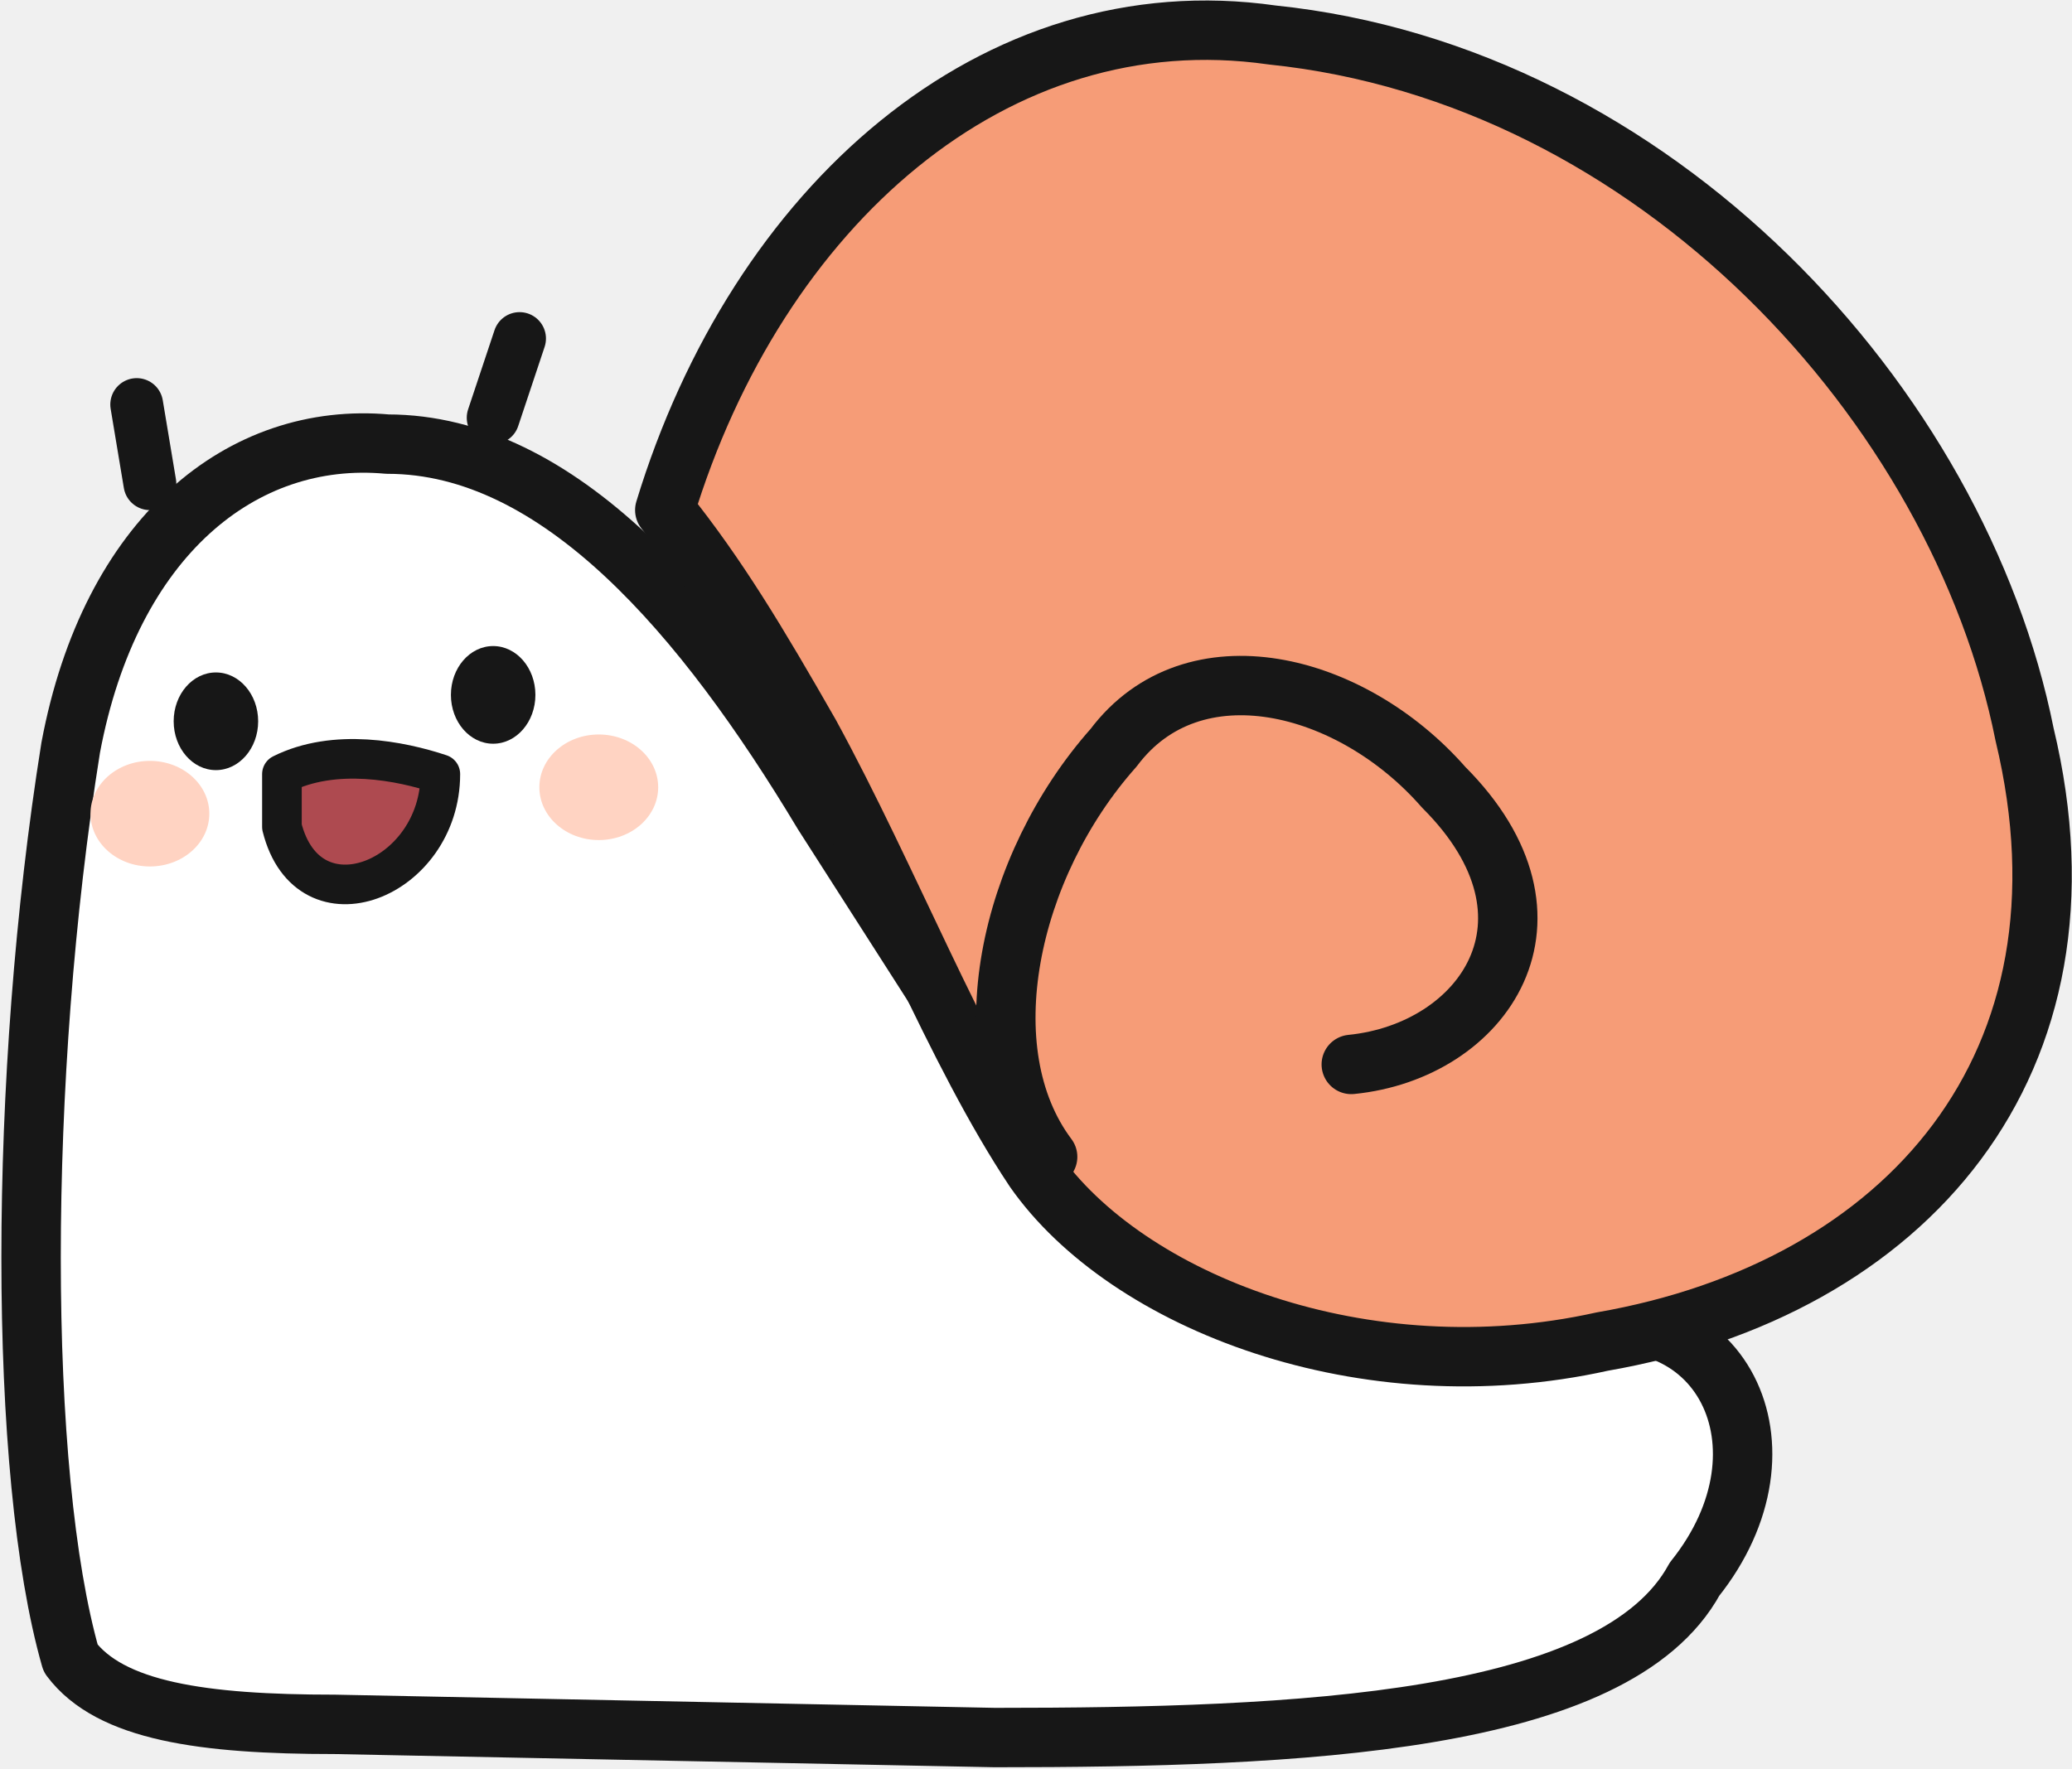
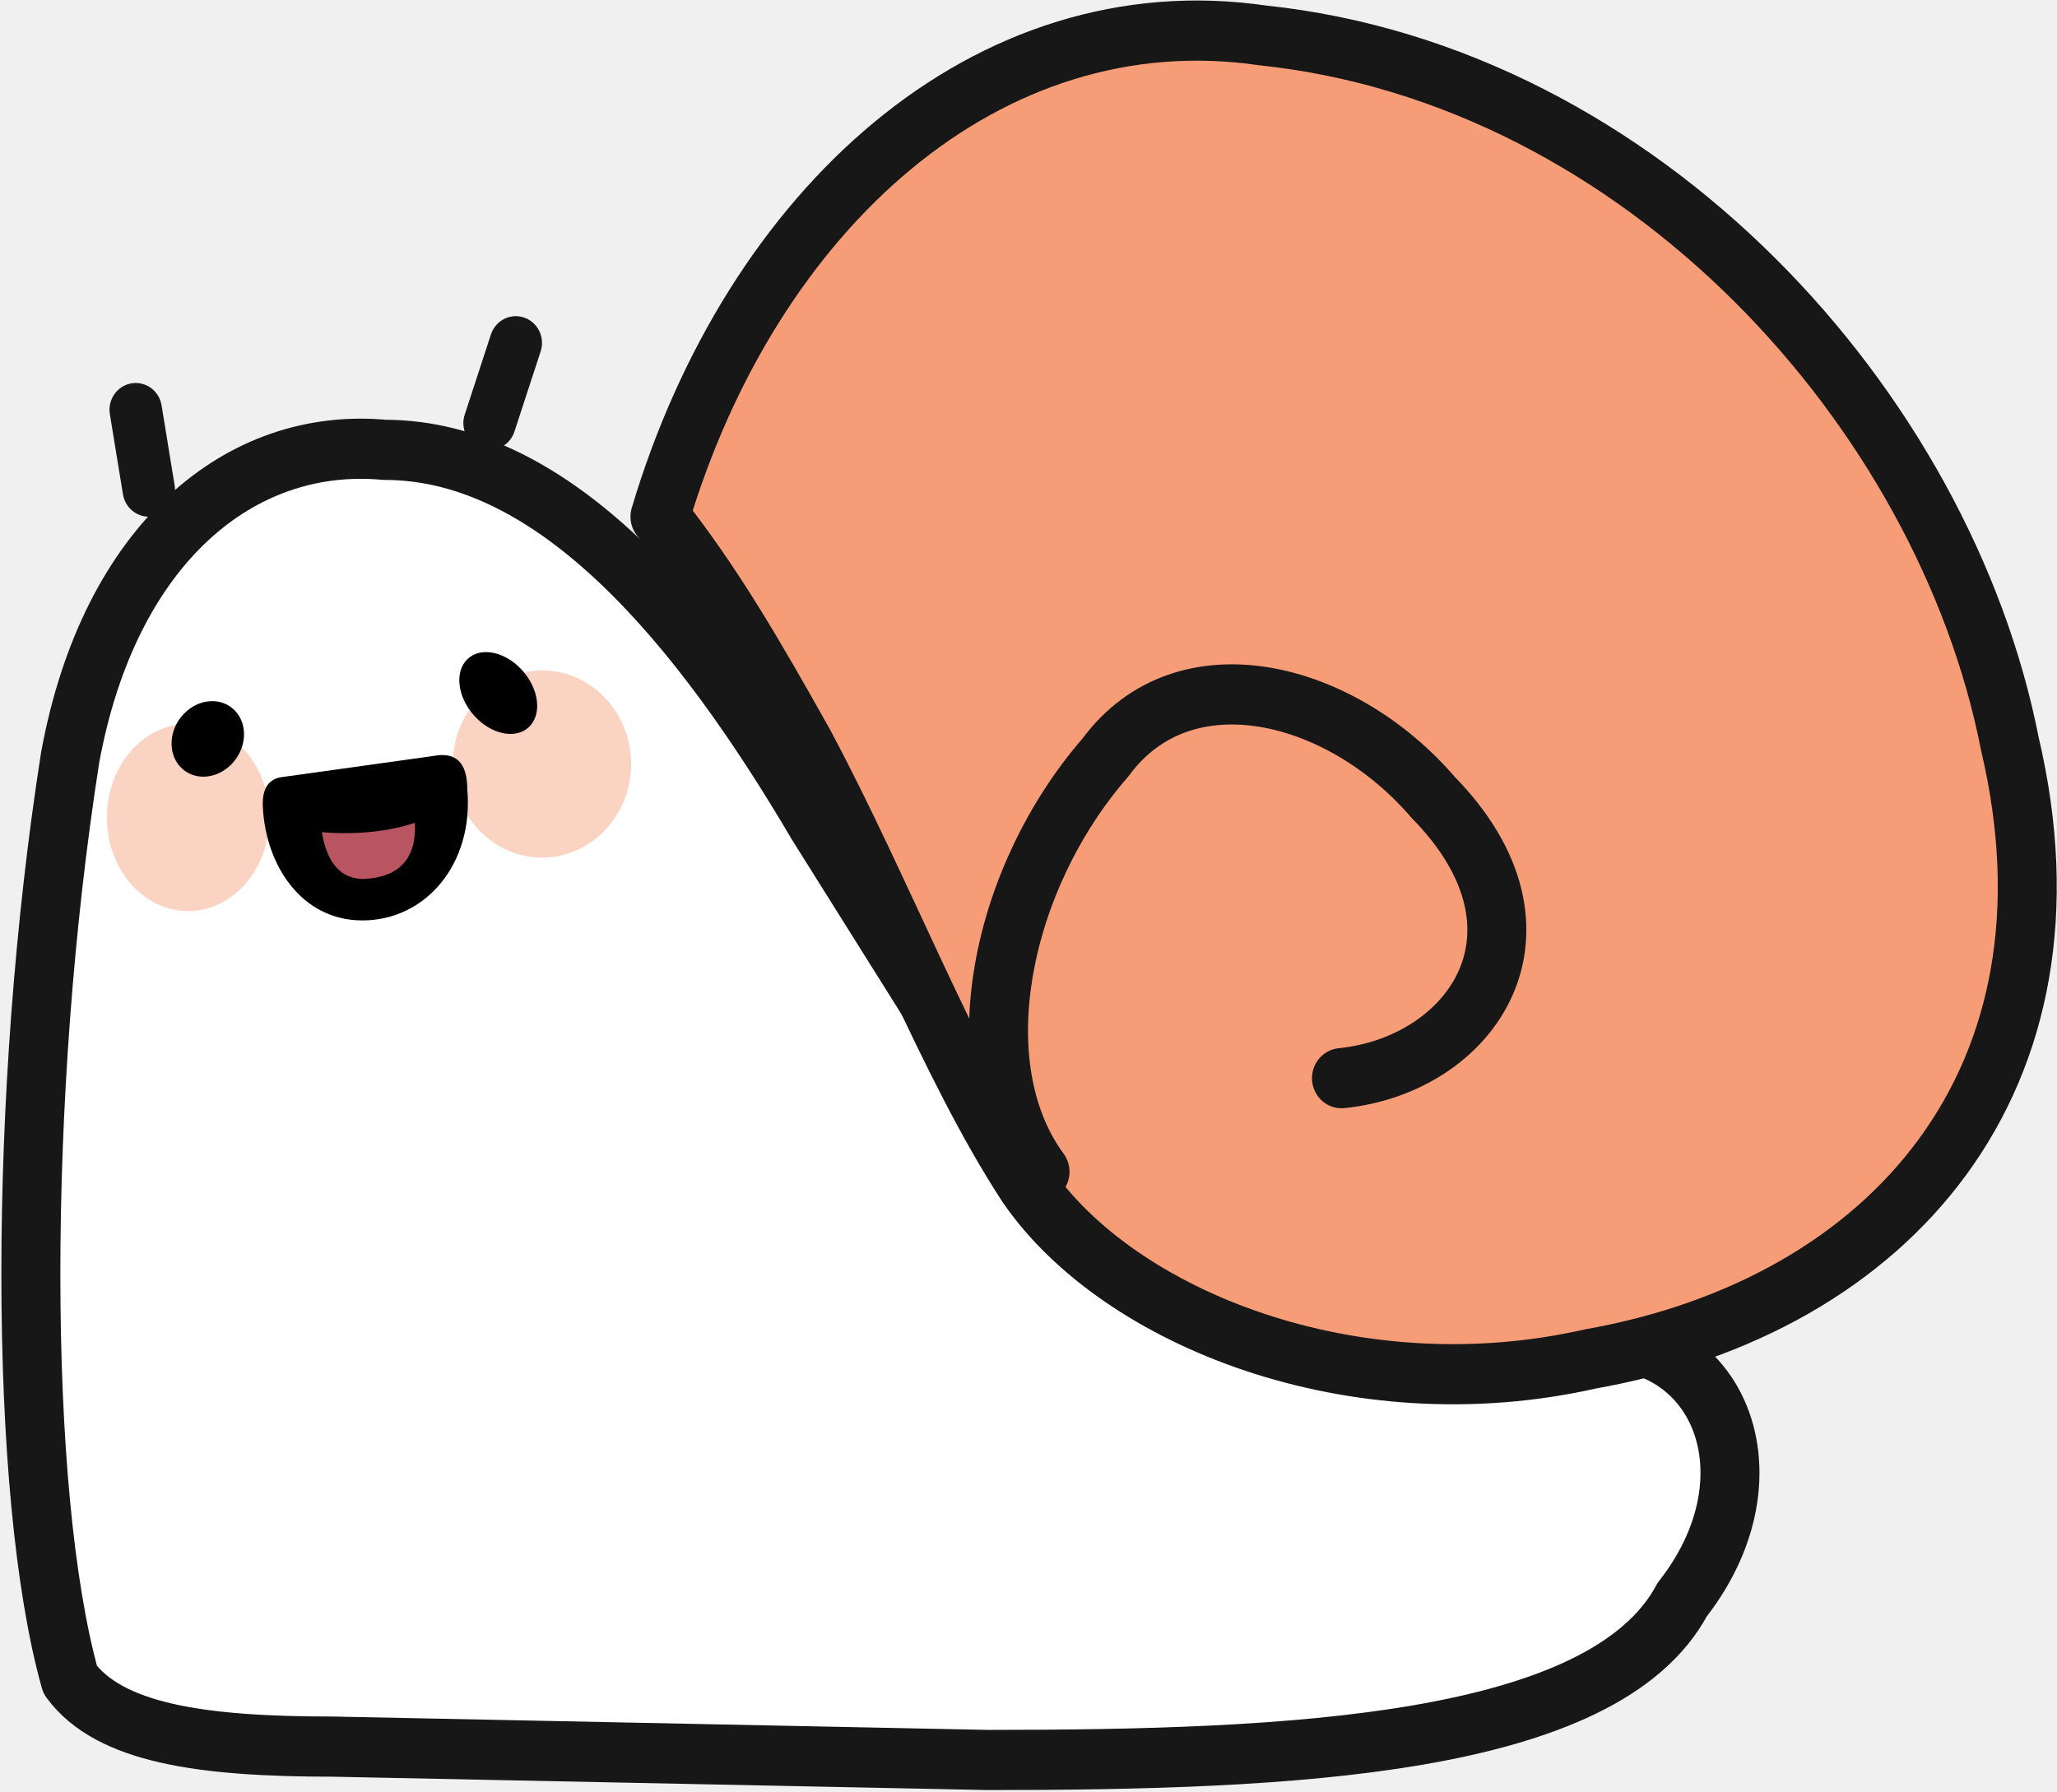
- <svg xmlns="http://www.w3.org/2000/svg" width="24.427mm" height="20.857mm" viewBox="0 0 24.427 20.857">
-   <g transform="scale(0.1556387) translate(-2.645161 -3.350185)">
-     <g transform="translate(-880 -790)">
-       <path d="M894 830 L893 824 M920 825 L922 819" fill="none" stroke="#171717" stroke-width="4" stroke-linecap="round" stroke-linejoin="round" />
-       <path d="M888 919 C884 905 884 875 888 850 C891 834 901 826 912 827 C925 827 936 840 945 855 L961 880 C974 891 990 896 1001 894 C1013 891 1019 903 1011 913 C1005 924 981 925 958 925 L908 924 C898 924 891 923 888 919 Z" fill="#ffffff" stroke="#171717" stroke-width="4.5" stroke-linecap="round" stroke-linejoin="round" />
-       <path d="M933 832 C940 809 958 793 979 796 C1008 799 1031 824 1036 849 C1042 874 1027 891 1004 895 C986 899 968 892 961 882 C955 873 950 860 944 849 C940 842 937 837 933 832 Z" fill="#f69c77" stroke="#171717" stroke-width="4.5" stroke-linecap="round" stroke-linejoin="round" />
-       <path d="M962 881 C956 873 959 859 967 850 C973 842 985 845 992 853 C1002 863 995 873 985 874" fill="none" stroke="#171717" stroke-width="4.5" stroke-linecap="round" stroke-linejoin="round" />
-       <ellipse cx="899" cy="848" rx="3.2" ry="3.7" fill="#171717" />
-       <ellipse cx="920" cy="846" rx="3.2" ry="3.7" fill="#171717" />
-       <ellipse cx="894" cy="855" rx="4.5" ry="4" fill="#ffd3c2" />
-       <ellipse cx="928" cy="853" rx="4.5" ry="4" fill="#ffd3c2" />
-       <path d="M904 852 C908 850 913 851 916 852 C916 860 906 864 904 856 Z" fill="#ae4a50" stroke="#171717" stroke-width="3" stroke-linecap="round" stroke-linejoin="round" />
+ <svg xmlns="http://www.w3.org/2000/svg" width="23.947mm" height="20.857mm" viewBox="0 0 23.947 20.857">
+   <g transform="scale(0.9803379 1) translate(0 0)">
+     <g transform="scale(0.1556387) translate(-2.645161 -3.350185)">
+       <g transform="translate(-880 -790)">
+         <path d="M894 830 L893 824 M920 825 L922 819" fill="none" stroke="#171717" stroke-width="4" stroke-linecap="round" stroke-linejoin="round" />
+         <path d="M888 919 C884 905 884 875 888 850 C891 834 901 826 912 827 C925 827 936 840 945 855 L961 880 C974 891 990 896 1001 894 C1013 891 1019 903 1011 913 C1005 924 981 925 958 925 L908 924 C898 924 891 923 888 919 Z" fill="#ffffff" stroke="#171717" stroke-width="4.5" stroke-linecap="round" stroke-linejoin="round" />
+         <path d="M933 832 C940 809 958 793 979 796 C1008 799 1031 824 1036 849 C1042 874 1027 891 1004 895 C986 899 968 892 961 882 C955 873 950 860 944 849 C940 842 937 837 933 832 Z" fill="#f69c77" stroke="#171717" stroke-width="4.5" stroke-linecap="round" stroke-linejoin="round" />
+         <path d="M962 881 C956 873 959 859 967 850 C973 842 985 845 992 853 C1002 863 995 873 985 874" fill="none" stroke="#171717" stroke-width="4.5" stroke-linecap="round" stroke-linejoin="round" />
+         <ellipse cx="897.0" cy="854.5" rx="6.2" ry="7.0" fill="#fbd3c2" />
+         <ellipse cx="924.0" cy="850.5" rx="6.8" ry="7.0" fill="#fbd3c2" />
+         <ellipse cx="898.499" cy="848.622" rx="2.615" ry="2.965" transform="rotate(39.9406 898.4991 848.6219)" fill="#000000" />
+         <ellipse cx="920.66" cy="845.19" rx="2.498" ry="3.458" transform="rotate(137.7367 920.6605 845.1901)" fill="#000000" />
+         <path d="M904 851.5 L915.7 849.9 Q918.3 849.4 918.3 852.4 C918.8 858.0 915.1 862.2 910.3 862.2 C905.6 862.2 902.9 858.0 902.7 853.7 Q902.6 851.8 904 851.5 Z" fill="#000000" />
+         <path d="M907.2 855.6 Q911.2 855.9 914.3 854.9 Q914.5 858.9 910.4 859.1 Q907.8 859.1 907.2 855.6 Z" fill="#b95560" />
+       </g>
    </g>
  </g>
</svg>
